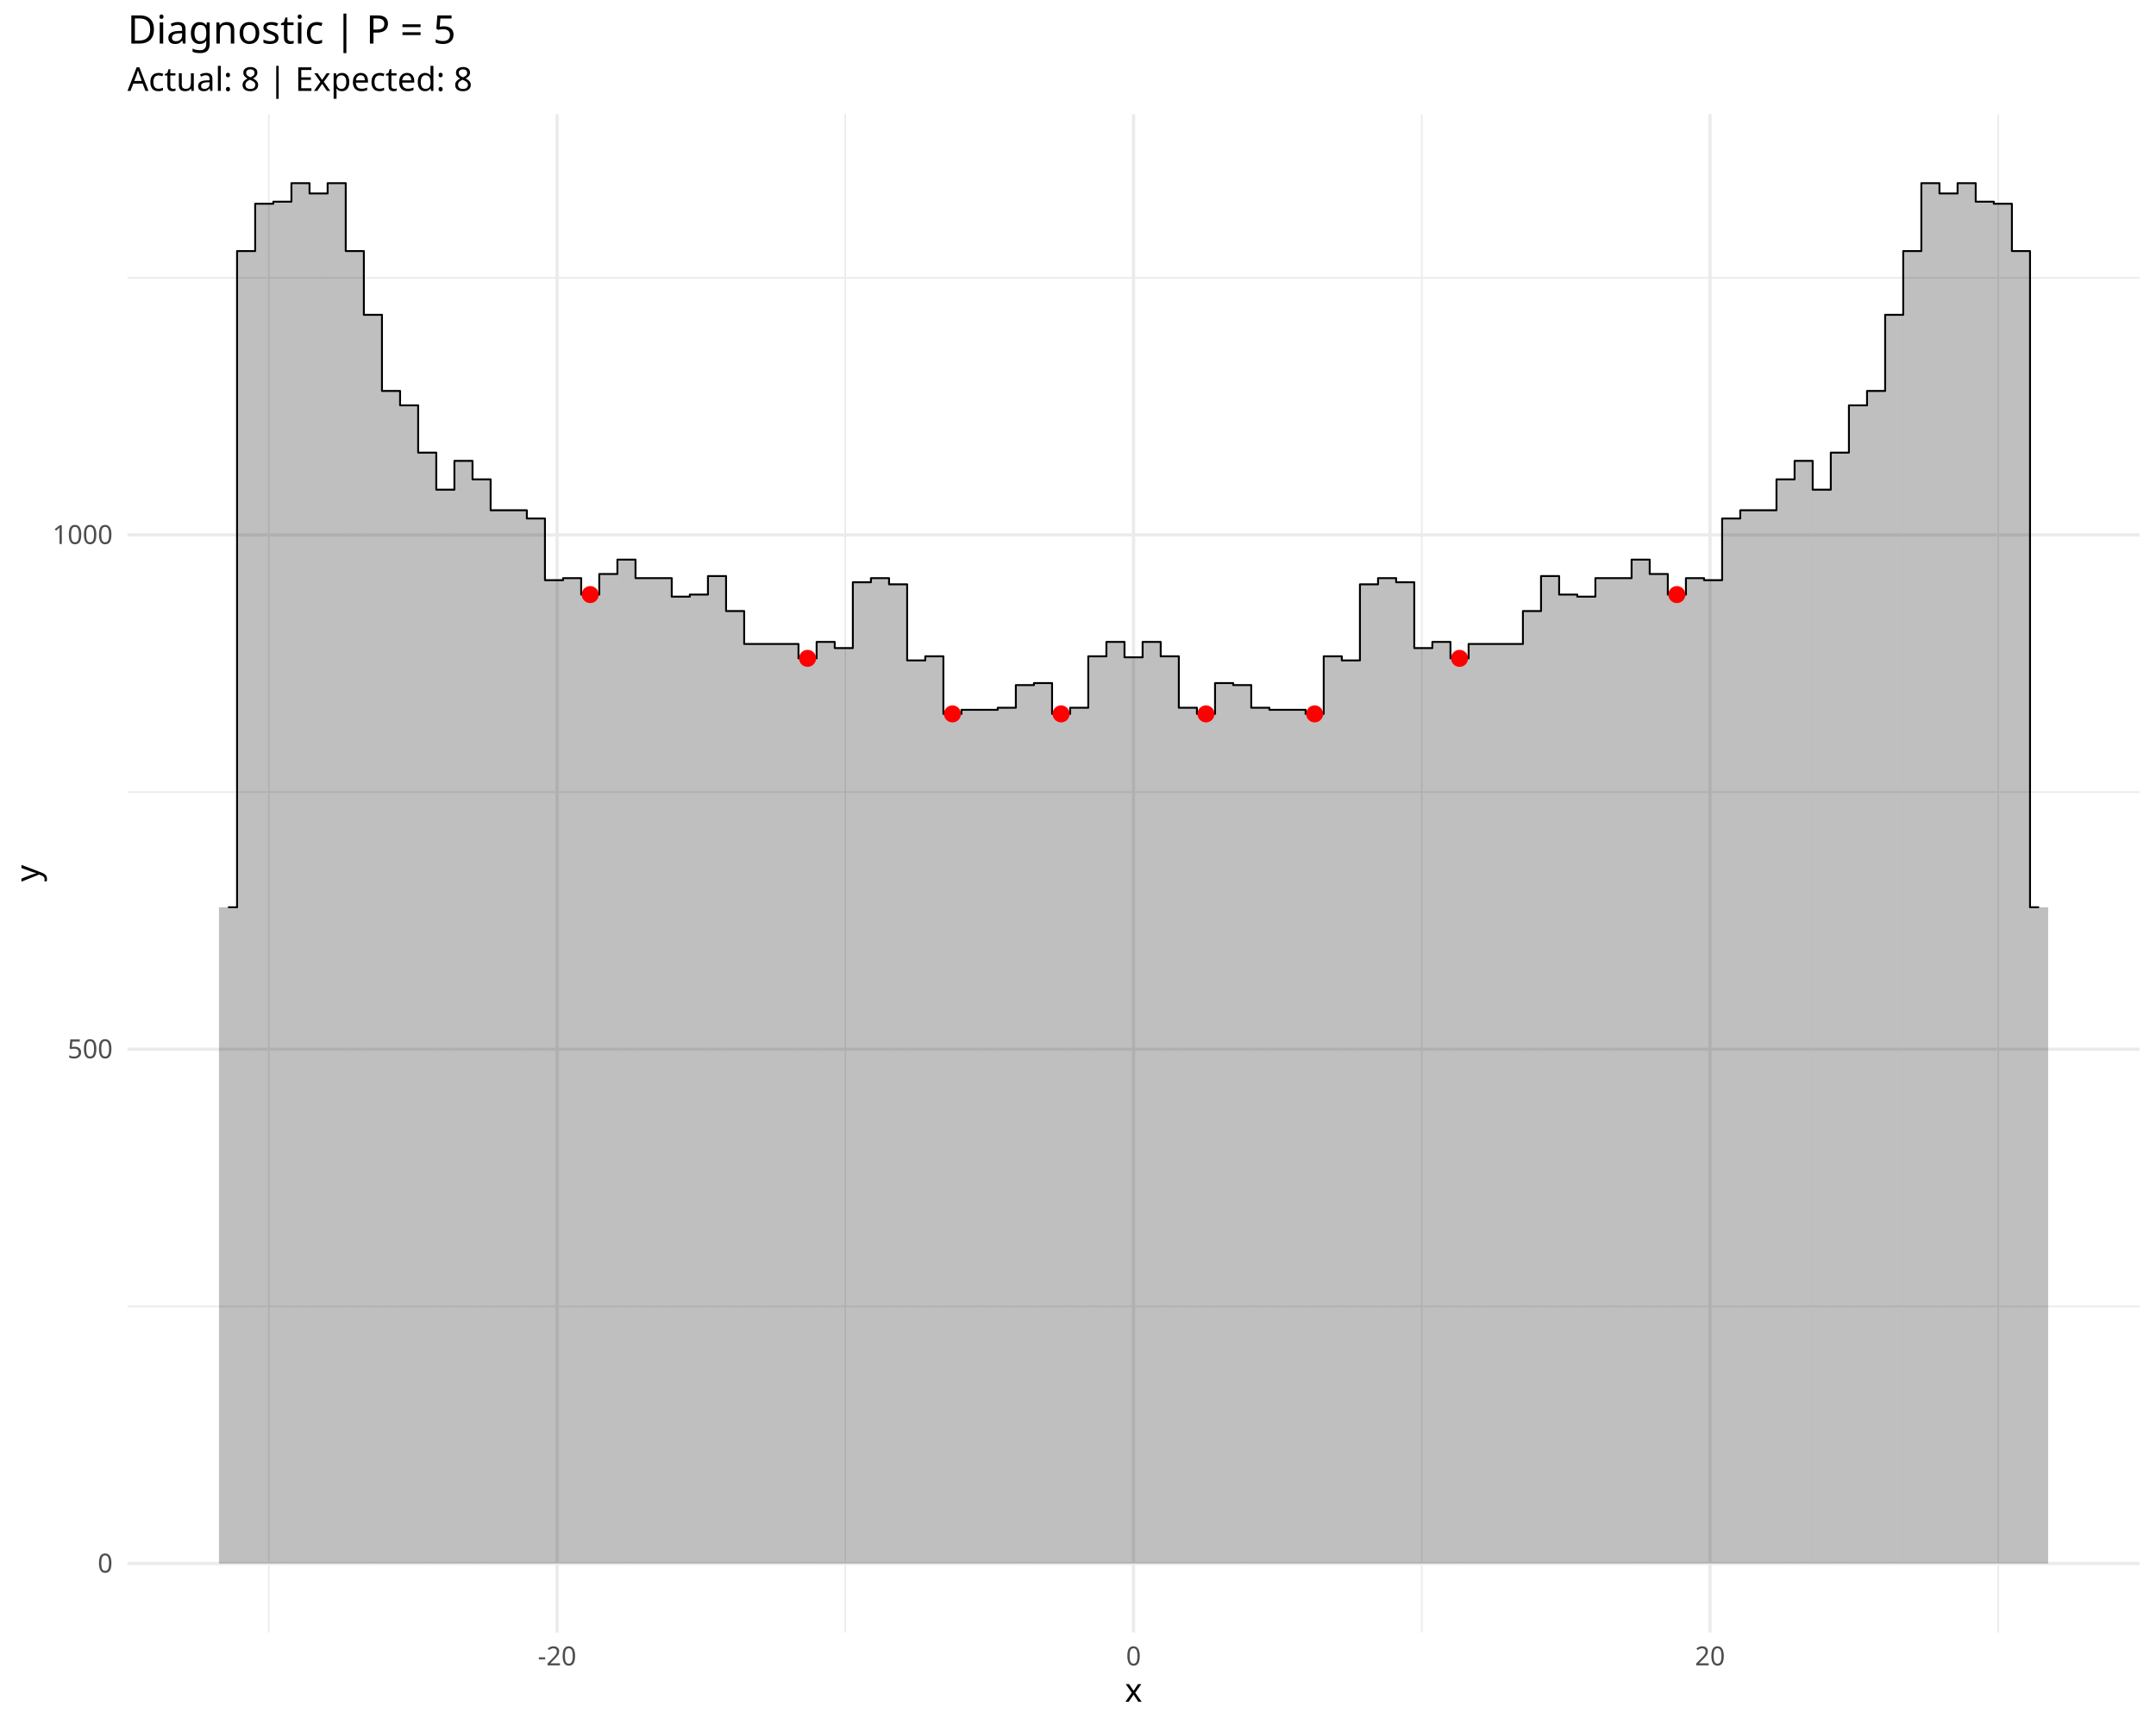
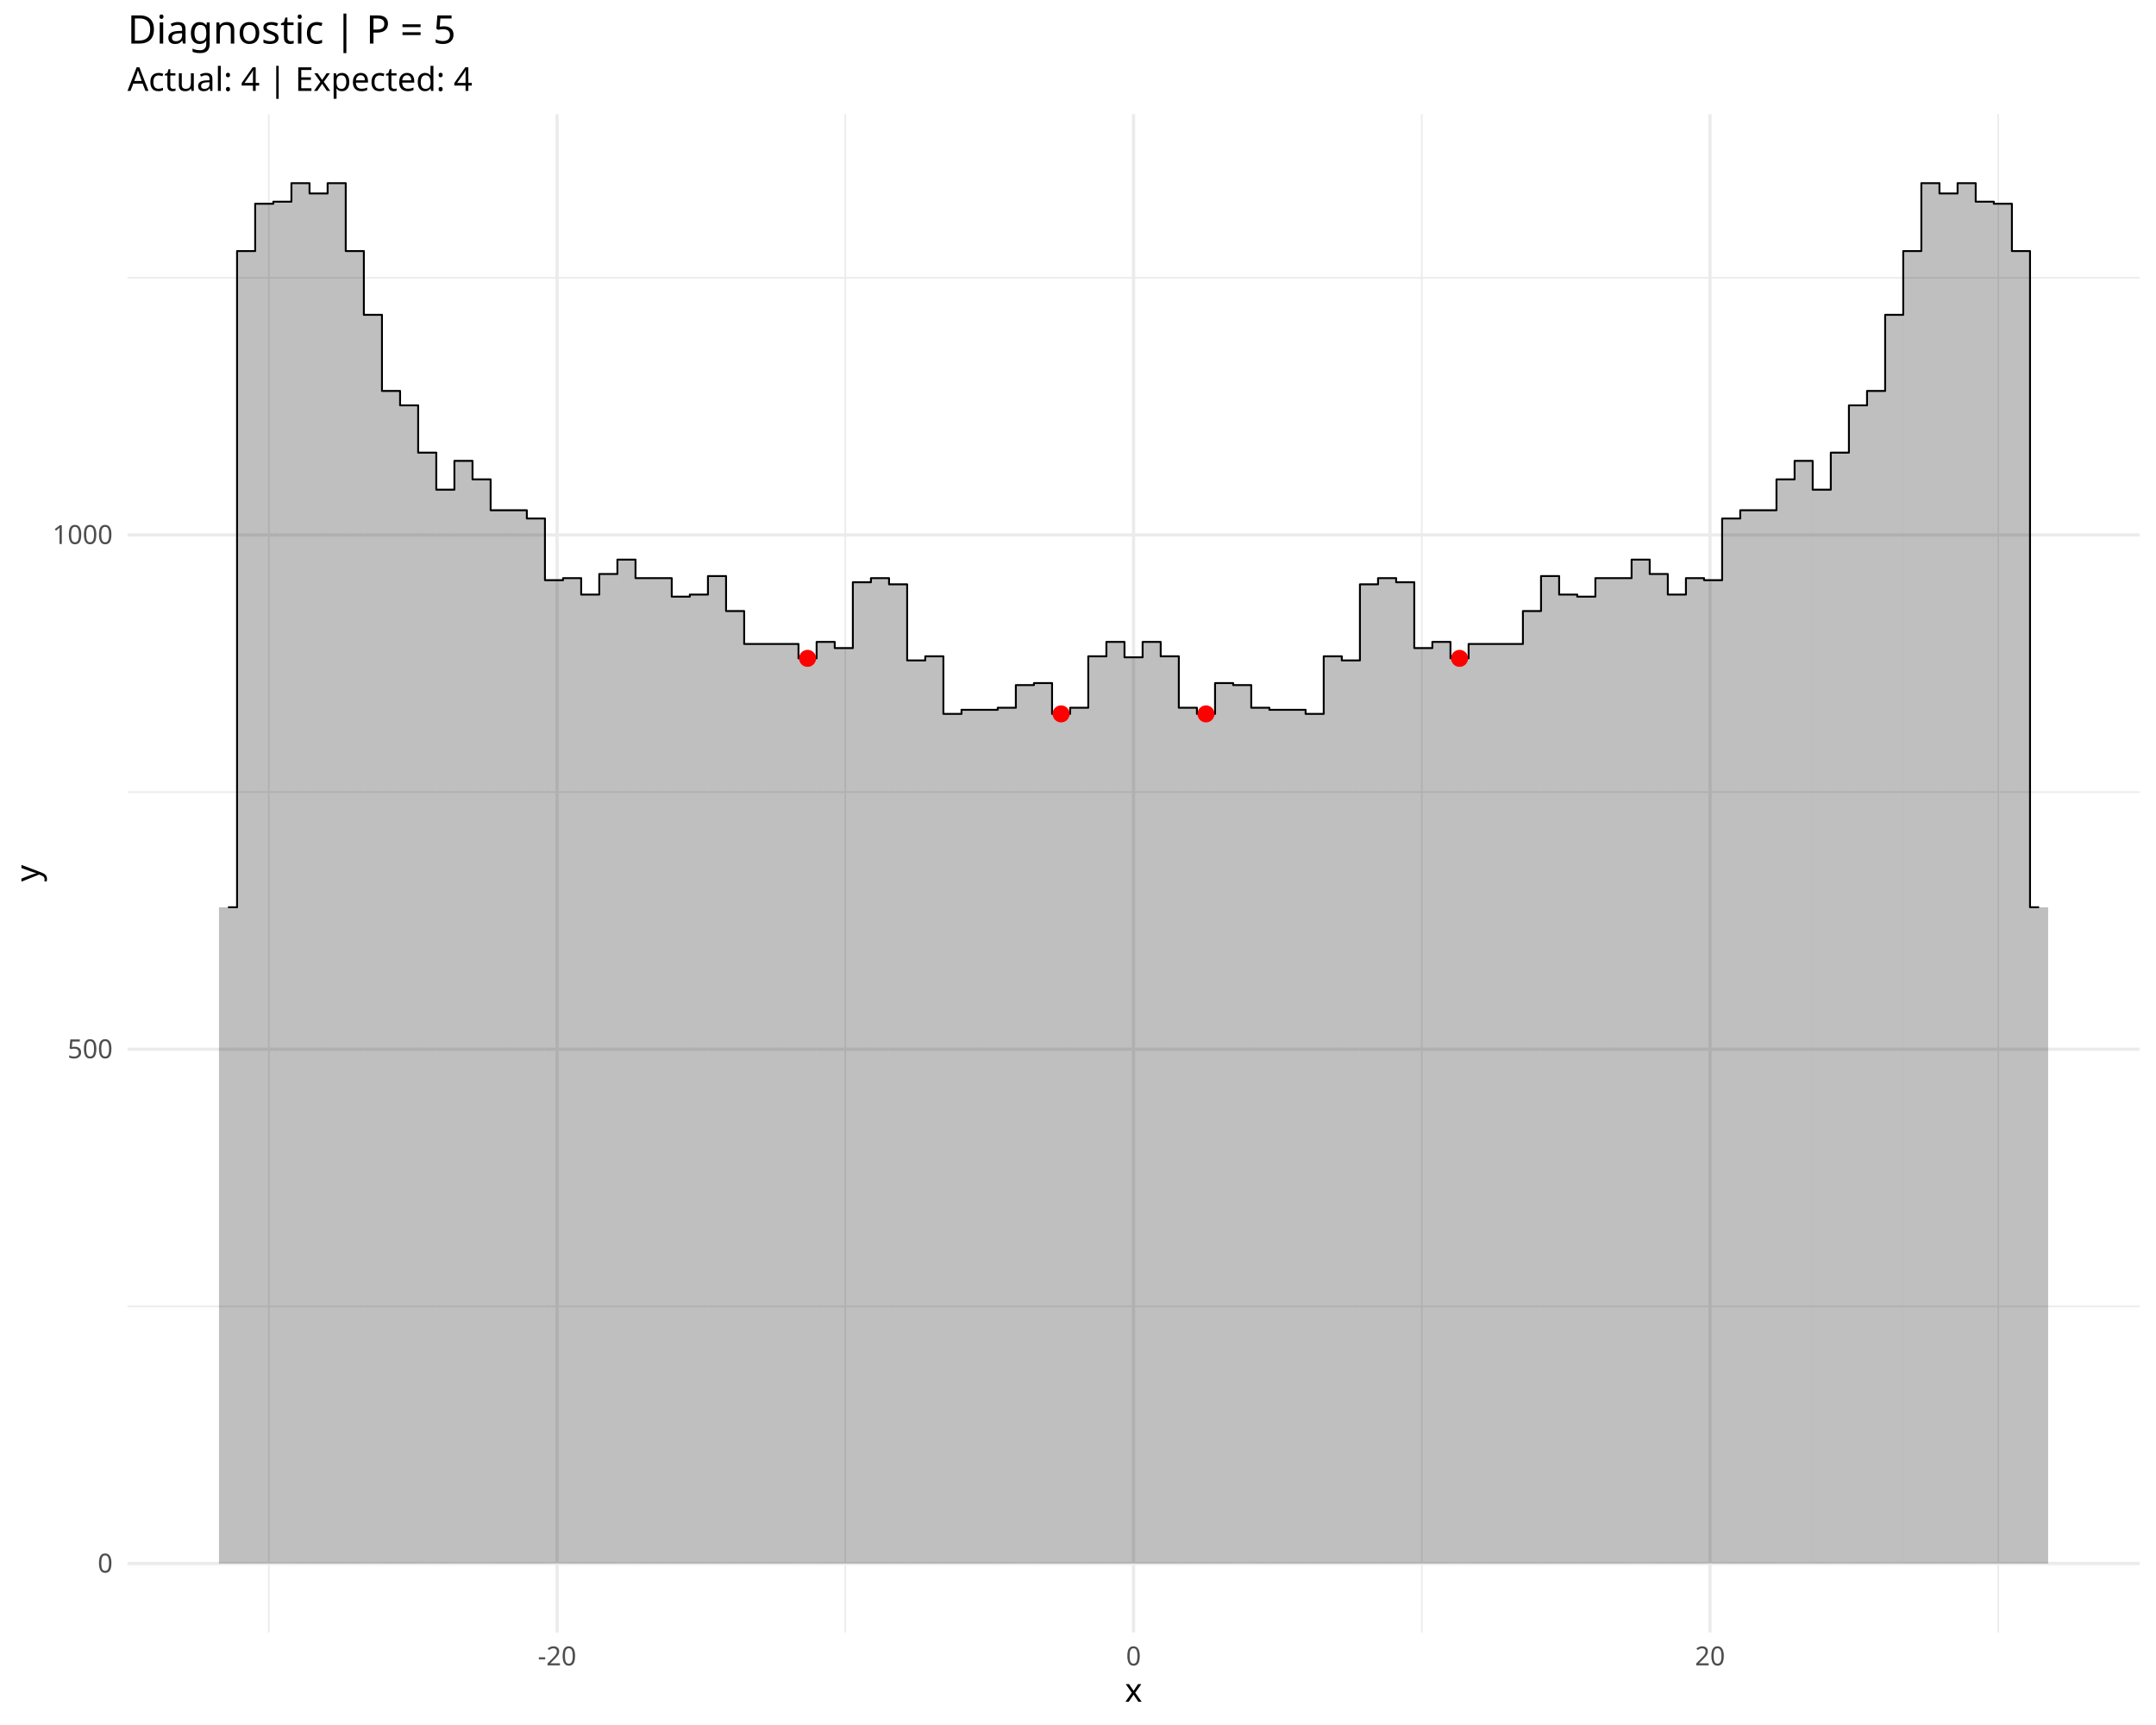
<svg xmlns="http://www.w3.org/2000/svg" class="svglite" data-engine-version="2.0" width="720.00pt" height="576.00pt" viewBox="0 0 720.00 576.00">
  <defs>
    <style type="text/css">
    .svglite line, .svglite polyline, .svglite polygon, .svglite path, .svglite rect, .svglite circle {
      fill: none;
      stroke: #000000;
      stroke-linecap: round;
      stroke-linejoin: round;
      stroke-miterlimit: 10.00;
    }
  </style>
  </defs>
  <rect width="100%" height="100%" style="stroke: none; fill: #FFFFFF;" />
  <defs>
    <clipPath id="cpMC4wMHw3MjAuMDB8MC4wMHw1NzYuMDA=">
      <rect x="0.00" y="0.00" width="720.00" height="576.00" />
    </clipPath>
  </defs>
  <g clip-path="url(#cpMC4wMHw3MjAuMDB8MC4wMHw1NzYuMDA=)">
    <rect x="0.00" y="0.00" width="720.00" height="576.00" style="stroke-width: 1.07; stroke: none; fill: #FFFFFF;" />
  </g>
  <defs>
    <clipPath id="cpNDIuNTh8NzE0LjUyfDM4LjEyfDU0NS4xMQ==">
      <rect x="42.58" y="38.12" width="671.94" height="507.00" />
    </clipPath>
  </defs>
  <g clip-path="url(#cpNDIuNTh8NzE0LjUyfDM4LjEyfDU0NS4xMQ==)">
    <polyline points="42.58,436.21 714.52,436.21 " style="stroke-width: 0.53; stroke: #EBEBEB; stroke-linecap: butt;" />
    <polyline points="42.58,264.48 714.52,264.48 " style="stroke-width: 0.53; stroke: #EBEBEB; stroke-linecap: butt;" />
    <polyline points="42.58,92.76 714.52,92.76 " style="stroke-width: 0.53; stroke: #EBEBEB; stroke-linecap: butt;" />
    <polyline points="89.78,545.11 89.78,38.12 " style="stroke-width: 0.53; stroke: #EBEBEB; stroke-linecap: butt;" />
    <polyline points="282.29,545.11 282.29,38.12 " style="stroke-width: 0.53; stroke: #EBEBEB; stroke-linecap: butt;" />
    <polyline points="474.81,545.11 474.81,38.12 " style="stroke-width: 0.53; stroke: #EBEBEB; stroke-linecap: butt;" />
    <polyline points="667.32,545.11 667.32,38.12 " style="stroke-width: 0.53; stroke: #EBEBEB; stroke-linecap: butt;" />
    <polyline points="42.58,522.07 714.52,522.07 " style="stroke-width: 1.07; stroke: #EBEBEB; stroke-linecap: butt;" />
    <polyline points="42.58,350.34 714.52,350.34 " style="stroke-width: 1.07; stroke: #EBEBEB; stroke-linecap: butt;" />
    <polyline points="42.58,178.62 714.52,178.62 " style="stroke-width: 1.07; stroke: #EBEBEB; stroke-linecap: butt;" />
    <polyline points="186.04,545.11 186.04,38.12 " style="stroke-width: 1.07; stroke: #EBEBEB; stroke-linecap: butt;" />
    <polyline points="378.55,545.11 378.55,38.12 " style="stroke-width: 1.07; stroke: #EBEBEB; stroke-linecap: butt;" />
    <polyline points="571.07,545.11 571.07,38.12 " style="stroke-width: 1.07; stroke: #EBEBEB; stroke-linecap: butt;" />
    <rect x="73.13" y="302.95" width="6.05" height="219.12" style="stroke-width: 1.07; stroke: none; stroke-linecap: butt; stroke-linejoin: miter; fill: #000000; fill-opacity: 0.25;" />
    <rect x="79.17" y="83.83" width="6.05" height="438.24" style="stroke-width: 1.07; stroke: none; stroke-linecap: butt; stroke-linejoin: miter; fill: #000000; fill-opacity: 0.25;" />
    <rect x="85.22" y="68.03" width="6.05" height="454.04" style="stroke-width: 1.07; stroke: none; stroke-linecap: butt; stroke-linejoin: miter; fill: #000000; fill-opacity: 0.25;" />
    <rect x="91.27" y="67.34" width="6.05" height="454.72" style="stroke-width: 1.07; stroke: none; stroke-linecap: butt; stroke-linejoin: miter; fill: #000000; fill-opacity: 0.25;" />
    <rect x="97.32" y="61.16" width="6.05" height="460.91" style="stroke-width: 1.07; stroke: none; stroke-linecap: butt; stroke-linejoin: miter; fill: #000000; fill-opacity: 0.25;" />
    <rect x="103.37" y="64.60" width="6.05" height="457.47" style="stroke-width: 1.07; stroke: none; stroke-linecap: butt; stroke-linejoin: miter; fill: #000000; fill-opacity: 0.25;" />
    <rect x="109.41" y="61.16" width="6.05" height="460.91" style="stroke-width: 1.07; stroke: none; stroke-linecap: butt; stroke-linejoin: miter; fill: #000000; fill-opacity: 0.25;" />
    <rect x="115.46" y="83.83" width="6.05" height="438.24" style="stroke-width: 1.07; stroke: none; stroke-linecap: butt; stroke-linejoin: miter; fill: #000000; fill-opacity: 0.25;" />
    <rect x="121.51" y="105.12" width="6.05" height="416.94" style="stroke-width: 1.07; stroke: none; stroke-linecap: butt; stroke-linejoin: miter; fill: #000000; fill-opacity: 0.25;" />
    <rect x="127.56" y="130.54" width="6.05" height="391.53" style="stroke-width: 1.07; stroke: none; stroke-linecap: butt; stroke-linejoin: miter; fill: #000000; fill-opacity: 0.25;" />
    <rect x="133.61" y="135.35" width="6.05" height="386.72" style="stroke-width: 1.07; stroke: none; stroke-linecap: butt; stroke-linejoin: miter; fill: #000000; fill-opacity: 0.25;" />
    <rect x="139.65" y="151.14" width="6.05" height="370.92" style="stroke-width: 1.07; stroke: none; stroke-linecap: butt; stroke-linejoin: miter; fill: #000000; fill-opacity: 0.25;" />
    <rect x="145.70" y="163.51" width="6.05" height="358.56" style="stroke-width: 1.07; stroke: none; stroke-linecap: butt; stroke-linejoin: miter; fill: #000000; fill-opacity: 0.25;" />
    <rect x="151.75" y="153.89" width="6.05" height="368.17" style="stroke-width: 1.07; stroke: none; stroke-linecap: butt; stroke-linejoin: miter; fill: #000000; fill-opacity: 0.25;" />
    <rect x="157.80" y="160.07" width="6.05" height="361.99" style="stroke-width: 1.07; stroke: none; stroke-linecap: butt; stroke-linejoin: miter; fill: #000000; fill-opacity: 0.25;" />
    <rect x="163.85" y="170.38" width="6.05" height="351.69" style="stroke-width: 1.07; stroke: none; stroke-linecap: butt; stroke-linejoin: miter; fill: #000000; fill-opacity: 0.25;" />
    <rect x="169.89" y="170.38" width="6.05" height="351.69" style="stroke-width: 1.07; stroke: none; stroke-linecap: butt; stroke-linejoin: miter; fill: #000000; fill-opacity: 0.25;" />
    <rect x="175.94" y="173.13" width="6.05" height="348.94" style="stroke-width: 1.07; stroke: none; stroke-linecap: butt; stroke-linejoin: miter; fill: #000000; fill-opacity: 0.25;" />
    <rect x="181.99" y="193.73" width="6.05" height="328.33" style="stroke-width: 1.07; stroke: none; stroke-linecap: butt; stroke-linejoin: miter; fill: #000000; fill-opacity: 0.25;" />
    <rect x="188.04" y="193.05" width="6.05" height="329.02" style="stroke-width: 1.07; stroke: none; stroke-linecap: butt; stroke-linejoin: miter; fill: #000000; fill-opacity: 0.25;" />
    <rect x="194.09" y="198.54" width="6.05" height="323.53" style="stroke-width: 1.07; stroke: none; stroke-linecap: butt; stroke-linejoin: miter; fill: #000000; fill-opacity: 0.25;" />
    <rect x="200.13" y="191.67" width="6.05" height="330.40" style="stroke-width: 1.07; stroke: none; stroke-linecap: butt; stroke-linejoin: miter; fill: #000000; fill-opacity: 0.25;" />
    <rect x="206.18" y="186.86" width="6.05" height="335.20" style="stroke-width: 1.07; stroke: none; stroke-linecap: butt; stroke-linejoin: miter; fill: #000000; fill-opacity: 0.25;" />
    <rect x="212.23" y="193.05" width="6.05" height="329.02" style="stroke-width: 1.07; stroke: none; stroke-linecap: butt; stroke-linejoin: miter; fill: #000000; fill-opacity: 0.25;" />
    <rect x="218.28" y="193.05" width="6.05" height="329.02" style="stroke-width: 1.07; stroke: none; stroke-linecap: butt; stroke-linejoin: miter; fill: #000000; fill-opacity: 0.25;" />
    <rect x="224.33" y="199.23" width="6.05" height="322.84" style="stroke-width: 1.07; stroke: none; stroke-linecap: butt; stroke-linejoin: miter; fill: #000000; fill-opacity: 0.25;" />
    <rect x="230.37" y="198.54" width="6.05" height="323.53" style="stroke-width: 1.07; stroke: none; stroke-linecap: butt; stroke-linejoin: miter; fill: #000000; fill-opacity: 0.25;" />
    <rect x="236.42" y="192.36" width="6.05" height="329.71" style="stroke-width: 1.07; stroke: none; stroke-linecap: butt; stroke-linejoin: miter; fill: #000000; fill-opacity: 0.25;" />
    <rect x="242.47" y="204.04" width="6.05" height="318.03" style="stroke-width: 1.07; stroke: none; stroke-linecap: butt; stroke-linejoin: miter; fill: #000000; fill-opacity: 0.25;" />
    <rect x="248.52" y="215.03" width="6.05" height="307.04" style="stroke-width: 1.07; stroke: none; stroke-linecap: butt; stroke-linejoin: miter; fill: #000000; fill-opacity: 0.25;" />
    <rect x="254.57" y="215.03" width="6.05" height="307.04" style="stroke-width: 1.07; stroke: none; stroke-linecap: butt; stroke-linejoin: miter; fill: #000000; fill-opacity: 0.25;" />
    <rect x="260.61" y="215.03" width="6.05" height="307.04" style="stroke-width: 1.07; stroke: none; stroke-linecap: butt; stroke-linejoin: miter; fill: #000000; fill-opacity: 0.25;" />
    <rect x="266.66" y="219.83" width="6.05" height="302.23" style="stroke-width: 1.07; stroke: none; stroke-linecap: butt; stroke-linejoin: miter; fill: #000000; fill-opacity: 0.25;" />
    <rect x="272.71" y="214.34" width="6.05" height="307.73" style="stroke-width: 1.07; stroke: none; stroke-linecap: butt; stroke-linejoin: miter; fill: #000000; fill-opacity: 0.25;" />
    <rect x="278.76" y="216.40" width="6.05" height="305.67" style="stroke-width: 1.07; stroke: none; stroke-linecap: butt; stroke-linejoin: miter; fill: #000000; fill-opacity: 0.25;" />
    <rect x="284.81" y="194.42" width="6.05" height="327.65" style="stroke-width: 1.07; stroke: none; stroke-linecap: butt; stroke-linejoin: miter; fill: #000000; fill-opacity: 0.25;" />
    <rect x="290.85" y="193.05" width="6.05" height="329.02" style="stroke-width: 1.07; stroke: none; stroke-linecap: butt; stroke-linejoin: miter; fill: #000000; fill-opacity: 0.25;" />
    <rect x="296.90" y="195.11" width="6.05" height="326.96" style="stroke-width: 1.07; stroke: none; stroke-linecap: butt; stroke-linejoin: miter; fill: #000000; fill-opacity: 0.25;" />
    <rect x="302.95" y="220.52" width="6.05" height="301.55" style="stroke-width: 1.07; stroke: none; stroke-linecap: butt; stroke-linejoin: miter; fill: #000000; fill-opacity: 0.25;" />
    <rect x="309.00" y="219.15" width="6.05" height="302.92" style="stroke-width: 1.07; stroke: none; stroke-linecap: butt; stroke-linejoin: miter; fill: #000000; fill-opacity: 0.25;" />
    <rect x="315.05" y="238.38" width="6.05" height="283.69" style="stroke-width: 1.07; stroke: none; stroke-linecap: butt; stroke-linejoin: miter; fill: #000000; fill-opacity: 0.25;" />
    <rect x="321.10" y="237.01" width="6.05" height="285.06" style="stroke-width: 1.07; stroke: none; stroke-linecap: butt; stroke-linejoin: miter; fill: #000000; fill-opacity: 0.25;" />
    <rect x="327.14" y="237.01" width="6.05" height="285.06" style="stroke-width: 1.07; stroke: none; stroke-linecap: butt; stroke-linejoin: miter; fill: #000000; fill-opacity: 0.25;" />
    <rect x="333.19" y="236.32" width="6.05" height="285.75" style="stroke-width: 1.07; stroke: none; stroke-linecap: butt; stroke-linejoin: miter; fill: #000000; fill-opacity: 0.25;" />
    <rect x="339.24" y="228.76" width="6.05" height="293.30" style="stroke-width: 1.07; stroke: none; stroke-linecap: butt; stroke-linejoin: miter; fill: #000000; fill-opacity: 0.25;" />
    <rect x="345.29" y="228.08" width="6.05" height="293.99" style="stroke-width: 1.07; stroke: none; stroke-linecap: butt; stroke-linejoin: miter; fill: #000000; fill-opacity: 0.25;" />
    <rect x="351.34" y="238.38" width="6.05" height="283.69" style="stroke-width: 1.07; stroke: none; stroke-linecap: butt; stroke-linejoin: miter; fill: #000000; fill-opacity: 0.25;" />
    <rect x="357.38" y="236.32" width="6.05" height="285.75" style="stroke-width: 1.07; stroke: none; stroke-linecap: butt; stroke-linejoin: miter; fill: #000000; fill-opacity: 0.25;" />
    <rect x="363.43" y="219.15" width="6.05" height="302.92" style="stroke-width: 1.07; stroke: none; stroke-linecap: butt; stroke-linejoin: miter; fill: #000000; fill-opacity: 0.25;" />
    <rect x="369.48" y="214.34" width="6.05" height="307.73" style="stroke-width: 1.07; stroke: none; stroke-linecap: butt; stroke-linejoin: miter; fill: #000000; fill-opacity: 0.25;" />
    <rect x="375.53" y="219.49" width="6.05" height="302.58" style="stroke-width: 1.07; stroke: none; stroke-linecap: butt; stroke-linejoin: miter; fill: #000000; fill-opacity: 0.25;" />
    <rect x="381.58" y="214.34" width="6.05" height="307.73" style="stroke-width: 1.07; stroke: none; stroke-linecap: butt; stroke-linejoin: miter; fill: #000000; fill-opacity: 0.25;" />
    <rect x="387.62" y="219.15" width="6.05" height="302.92" style="stroke-width: 1.07; stroke: none; stroke-linecap: butt; stroke-linejoin: miter; fill: #000000; fill-opacity: 0.25;" />
    <rect x="393.67" y="236.32" width="6.05" height="285.75" style="stroke-width: 1.07; stroke: none; stroke-linecap: butt; stroke-linejoin: miter; fill: #000000; fill-opacity: 0.25;" />
    <rect x="399.72" y="238.38" width="6.05" height="283.69" style="stroke-width: 1.07; stroke: none; stroke-linecap: butt; stroke-linejoin: miter; fill: #000000; fill-opacity: 0.25;" />
    <rect x="405.77" y="228.08" width="6.05" height="293.99" style="stroke-width: 1.07; stroke: none; stroke-linecap: butt; stroke-linejoin: miter; fill: #000000; fill-opacity: 0.25;" />
    <rect x="411.82" y="228.76" width="6.05" height="293.30" style="stroke-width: 1.07; stroke: none; stroke-linecap: butt; stroke-linejoin: miter; fill: #000000; fill-opacity: 0.25;" />
    <rect x="417.86" y="236.32" width="6.05" height="285.75" style="stroke-width: 1.07; stroke: none; stroke-linecap: butt; stroke-linejoin: miter; fill: #000000; fill-opacity: 0.25;" />
    <rect x="423.91" y="237.01" width="6.05" height="285.06" style="stroke-width: 1.07; stroke: none; stroke-linecap: butt; stroke-linejoin: miter; fill: #000000; fill-opacity: 0.25;" />
    <rect x="429.96" y="237.01" width="6.05" height="285.06" style="stroke-width: 1.07; stroke: none; stroke-linecap: butt; stroke-linejoin: miter; fill: #000000; fill-opacity: 0.25;" />
    <rect x="436.01" y="238.38" width="6.05" height="283.69" style="stroke-width: 1.07; stroke: none; stroke-linecap: butt; stroke-linejoin: miter; fill: #000000; fill-opacity: 0.25;" />
    <rect x="442.06" y="219.15" width="6.05" height="302.92" style="stroke-width: 1.07; stroke: none; stroke-linecap: butt; stroke-linejoin: miter; fill: #000000; fill-opacity: 0.25;" />
    <rect x="448.10" y="220.52" width="6.05" height="301.55" style="stroke-width: 1.07; stroke: none; stroke-linecap: butt; stroke-linejoin: miter; fill: #000000; fill-opacity: 0.25;" />
    <rect x="454.15" y="195.11" width="6.05" height="326.96" style="stroke-width: 1.07; stroke: none; stroke-linecap: butt; stroke-linejoin: miter; fill: #000000; fill-opacity: 0.25;" />
    <rect x="460.20" y="193.05" width="6.05" height="329.02" style="stroke-width: 1.07; stroke: none; stroke-linecap: butt; stroke-linejoin: miter; fill: #000000; fill-opacity: 0.25;" />
    <rect x="466.25" y="194.42" width="6.05" height="327.65" style="stroke-width: 1.07; stroke: none; stroke-linecap: butt; stroke-linejoin: miter; fill: #000000; fill-opacity: 0.25;" />
    <rect x="472.30" y="216.40" width="6.05" height="305.67" style="stroke-width: 1.07; stroke: none; stroke-linecap: butt; stroke-linejoin: miter; fill: #000000; fill-opacity: 0.25;" />
    <rect x="478.34" y="214.34" width="6.05" height="307.73" style="stroke-width: 1.07; stroke: none; stroke-linecap: butt; stroke-linejoin: miter; fill: #000000; fill-opacity: 0.25;" />
    <rect x="484.39" y="219.83" width="6.05" height="302.23" style="stroke-width: 1.07; stroke: none; stroke-linecap: butt; stroke-linejoin: miter; fill: #000000; fill-opacity: 0.25;" />
    <rect x="490.44" y="215.03" width="6.05" height="307.04" style="stroke-width: 1.07; stroke: none; stroke-linecap: butt; stroke-linejoin: miter; fill: #000000; fill-opacity: 0.25;" />
    <rect x="496.49" y="215.03" width="6.05" height="307.04" style="stroke-width: 1.07; stroke: none; stroke-linecap: butt; stroke-linejoin: miter; fill: #000000; fill-opacity: 0.25;" />
    <rect x="502.54" y="215.03" width="6.05" height="307.04" style="stroke-width: 1.07; stroke: none; stroke-linecap: butt; stroke-linejoin: miter; fill: #000000; fill-opacity: 0.25;" />
    <rect x="508.58" y="204.04" width="6.05" height="318.03" style="stroke-width: 1.07; stroke: none; stroke-linecap: butt; stroke-linejoin: miter; fill: #000000; fill-opacity: 0.25;" />
    <rect x="514.63" y="192.36" width="6.05" height="329.71" style="stroke-width: 1.07; stroke: none; stroke-linecap: butt; stroke-linejoin: miter; fill: #000000; fill-opacity: 0.25;" />
    <rect x="520.68" y="198.54" width="6.05" height="323.53" style="stroke-width: 1.07; stroke: none; stroke-linecap: butt; stroke-linejoin: miter; fill: #000000; fill-opacity: 0.25;" />
    <rect x="526.73" y="199.23" width="6.05" height="322.84" style="stroke-width: 1.07; stroke: none; stroke-linecap: butt; stroke-linejoin: miter; fill: #000000; fill-opacity: 0.25;" />
    <rect x="532.78" y="193.05" width="6.05" height="329.02" style="stroke-width: 1.07; stroke: none; stroke-linecap: butt; stroke-linejoin: miter; fill: #000000; fill-opacity: 0.25;" />
    <rect x="538.82" y="193.05" width="6.05" height="329.02" style="stroke-width: 1.07; stroke: none; stroke-linecap: butt; stroke-linejoin: miter; fill: #000000; fill-opacity: 0.25;" />
    <rect x="544.87" y="186.86" width="6.05" height="335.20" style="stroke-width: 1.07; stroke: none; stroke-linecap: butt; stroke-linejoin: miter; fill: #000000; fill-opacity: 0.25;" />
    <rect x="550.92" y="191.67" width="6.05" height="330.40" style="stroke-width: 1.07; stroke: none; stroke-linecap: butt; stroke-linejoin: miter; fill: #000000; fill-opacity: 0.25;" />
    <rect x="556.97" y="198.54" width="6.05" height="323.53" style="stroke-width: 1.07; stroke: none; stroke-linecap: butt; stroke-linejoin: miter; fill: #000000; fill-opacity: 0.25;" />
    <rect x="563.02" y="193.05" width="6.05" height="329.02" style="stroke-width: 1.07; stroke: none; stroke-linecap: butt; stroke-linejoin: miter; fill: #000000; fill-opacity: 0.25;" />
    <rect x="569.07" y="193.73" width="6.05" height="328.33" style="stroke-width: 1.07; stroke: none; stroke-linecap: butt; stroke-linejoin: miter; fill: #000000; fill-opacity: 0.25;" />
    <rect x="575.11" y="173.13" width="6.05" height="348.94" style="stroke-width: 1.07; stroke: none; stroke-linecap: butt; stroke-linejoin: miter; fill: #000000; fill-opacity: 0.25;" />
    <rect x="581.16" y="170.38" width="6.05" height="351.69" style="stroke-width: 1.07; stroke: none; stroke-linecap: butt; stroke-linejoin: miter; fill: #000000; fill-opacity: 0.25;" />
    <rect x="587.21" y="170.38" width="6.05" height="351.69" style="stroke-width: 1.07; stroke: none; stroke-linecap: butt; stroke-linejoin: miter; fill: #000000; fill-opacity: 0.25;" />
    <rect x="593.26" y="160.07" width="6.05" height="361.99" style="stroke-width: 1.07; stroke: none; stroke-linecap: butt; stroke-linejoin: miter; fill: #000000; fill-opacity: 0.25;" />
    <rect x="599.31" y="153.89" width="6.05" height="368.17" style="stroke-width: 1.07; stroke: none; stroke-linecap: butt; stroke-linejoin: miter; fill: #000000; fill-opacity: 0.25;" />
    <rect x="605.35" y="163.51" width="6.05" height="358.56" style="stroke-width: 1.07; stroke: none; stroke-linecap: butt; stroke-linejoin: miter; fill: #000000; fill-opacity: 0.25;" />
    <rect x="611.40" y="151.14" width="6.05" height="370.92" style="stroke-width: 1.07; stroke: none; stroke-linecap: butt; stroke-linejoin: miter; fill: #000000; fill-opacity: 0.25;" />
    <rect x="617.45" y="135.35" width="6.05" height="386.72" style="stroke-width: 1.07; stroke: none; stroke-linecap: butt; stroke-linejoin: miter; fill: #000000; fill-opacity: 0.25;" />
    <rect x="623.50" y="130.54" width="6.05" height="391.53" style="stroke-width: 1.07; stroke: none; stroke-linecap: butt; stroke-linejoin: miter; fill: #000000; fill-opacity: 0.25;" />
    <rect x="629.55" y="105.12" width="6.05" height="416.94" style="stroke-width: 1.07; stroke: none; stroke-linecap: butt; stroke-linejoin: miter; fill: #000000; fill-opacity: 0.25;" />
    <rect x="635.59" y="83.83" width="6.05" height="438.24" style="stroke-width: 1.07; stroke: none; stroke-linecap: butt; stroke-linejoin: miter; fill: #000000; fill-opacity: 0.25;" />
    <rect x="641.64" y="61.16" width="6.05" height="460.91" style="stroke-width: 1.07; stroke: none; stroke-linecap: butt; stroke-linejoin: miter; fill: #000000; fill-opacity: 0.25;" />
    <rect x="647.69" y="64.60" width="6.05" height="457.47" style="stroke-width: 1.07; stroke: none; stroke-linecap: butt; stroke-linejoin: miter; fill: #000000; fill-opacity: 0.25;" />
    <rect x="653.74" y="61.16" width="6.05" height="460.91" style="stroke-width: 1.07; stroke: none; stroke-linecap: butt; stroke-linejoin: miter; fill: #000000; fill-opacity: 0.25;" />
    <rect x="659.79" y="67.34" width="6.05" height="454.72" style="stroke-width: 1.07; stroke: none; stroke-linecap: butt; stroke-linejoin: miter; fill: #000000; fill-opacity: 0.25;" />
    <rect x="665.83" y="68.03" width="6.05" height="454.04" style="stroke-width: 1.07; stroke: none; stroke-linecap: butt; stroke-linejoin: miter; fill: #000000; fill-opacity: 0.25;" />
    <rect x="671.88" y="83.83" width="6.05" height="438.24" style="stroke-width: 1.07; stroke: none; stroke-linecap: butt; stroke-linejoin: miter; fill: #000000; fill-opacity: 0.25;" />
    <rect x="677.93" y="302.95" width="6.05" height="219.12" style="stroke-width: 1.07; stroke: none; stroke-linecap: butt; stroke-linejoin: miter; fill: #000000; fill-opacity: 0.25;" />
    <polyline points="76.15,302.95 79.17,302.95 79.17,83.83 85.22,83.83 85.22,68.03 91.27,68.03 91.27,67.34 97.32,67.34 97.32,61.16 103.37,61.16 103.37,64.60 109.41,64.60 109.41,61.16 115.46,61.16 115.46,83.83 121.51,83.83 121.51,105.12 127.56,105.12 127.56,130.54 133.61,130.54 133.61,135.35 139.65,135.35 139.65,151.14 145.70,151.14 145.70,163.51 151.75,163.51 151.75,153.89 157.80,153.89 157.80,160.07 163.85,160.07 163.85,170.38 169.89,170.38 169.89,170.38 175.94,170.38 175.94,173.13 181.99,173.13 181.99,193.73 188.04,193.73 188.04,193.05 194.09,193.05 194.09,198.54 200.13,198.54 200.13,191.67 206.18,191.67 206.18,186.86 212.23,186.86 212.23,193.05 218.28,193.05 218.28,193.05 224.33,193.05 224.33,199.23 230.37,199.23 230.37,198.54 236.42,198.54 236.42,192.36 242.47,192.36 242.47,204.04 248.52,204.04 248.52,215.03 254.57,215.03 254.57,215.03 260.61,215.03 260.61,215.03 266.66,215.03 266.66,219.83 272.71,219.83 272.71,214.34 278.76,214.34 278.76,216.40 284.81,216.40 284.81,194.42 290.85,194.42 290.85,193.05 296.90,193.05 296.90,195.11 302.95,195.11 302.95,220.52 309.00,220.52 309.00,219.15 315.05,219.15 315.05,238.38 321.10,238.38 321.10,237.01 327.14,237.01 327.14,237.01 333.19,237.01 333.19,236.32 339.24,236.32 339.24,228.76 345.29,228.76 345.29,228.08 351.34,228.08 351.34,238.38 357.38,238.38 357.38,236.32 363.43,236.32 363.43,219.15 369.48,219.15 369.48,214.34 375.53,214.34 375.53,219.49 381.58,219.49 381.58,214.34 387.62,214.34 387.62,219.15 393.67,219.15 393.67,236.32 399.72,236.32 399.72,238.38 405.77,238.38 405.77,228.08 411.82,228.08 411.82,228.76 417.86,228.76 417.86,236.32 423.91,236.32 423.91,237.01 429.96,237.01 429.96,237.01 436.01,237.01 436.01,238.38 442.06,238.38 442.06,219.15 448.10,219.15 448.10,220.52 454.15,220.52 454.15,195.11 460.20,195.11 460.20,193.05 466.25,193.05 466.25,194.42 472.30,194.42 472.30,216.40 478.34,216.40 478.34,214.34 484.39,214.34 484.39,219.83 490.44,219.83 490.44,215.03 496.49,215.03 496.49,215.03 502.54,215.03 502.54,215.03 508.58,215.03 508.58,204.04 514.63,204.04 514.63,192.36 520.68,192.36 520.68,198.54 526.73,198.54 526.73,199.23 532.78,199.23 532.78,193.05 538.82,193.05 538.82,193.05 544.87,193.05 544.87,186.86 550.92,186.86 550.92,191.67 556.97,191.67 556.97,198.54 563.02,198.54 563.02,193.05 569.07,193.05 569.07,193.73 575.11,193.73 575.11,173.13 581.16,173.13 581.16,170.38 587.21,170.38 587.21,170.38 593.26,170.38 593.26,160.07 599.31,160.07 599.31,153.89 605.35,153.89 605.35,163.51 611.40,163.51 611.40,151.14 617.45,151.14 617.45,135.35 623.50,135.35 623.50,130.54 629.55,130.54 629.55,105.12 635.59,105.12 635.59,83.83 641.64,83.83 641.64,61.16 647.69,61.16 647.69,64.60 653.74,64.60 653.74,61.16 659.79,61.16 659.79,67.34 665.83,67.34 665.83,68.03 671.88,68.03 671.88,83.83 677.93,83.83 677.93,302.95 680.95,302.95 " style="stroke-width: 0.64; stroke-linecap: butt;" />
-     <circle cx="197.11" cy="198.54" r="2.49" style="stroke-width: 0.71; stroke: #FF0000; fill: #FF0000;" />
    <circle cx="269.69" cy="219.83" r="2.49" style="stroke-width: 0.71; stroke: #FF0000; fill: #FF0000;" />
-     <circle cx="318.07" cy="238.38" r="2.49" style="stroke-width: 0.71; stroke: #FF0000; fill: #FF0000;" />
    <circle cx="354.36" cy="238.38" r="2.49" style="stroke-width: 0.71; stroke: #FF0000; fill: #FF0000;" />
    <circle cx="402.74" cy="238.38" r="2.49" style="stroke-width: 0.71; stroke: #FF0000; fill: #FF0000;" />
-     <circle cx="439.03" cy="238.38" r="2.49" style="stroke-width: 0.71; stroke: #FF0000; fill: #FF0000;" />
    <circle cx="487.42" cy="219.83" r="2.49" style="stroke-width: 0.71; stroke: #FF0000; fill: #FF0000;" />
-     <circle cx="559.99" cy="198.54" r="2.49" style="stroke-width: 0.71; stroke: #FF0000; fill: #FF0000;" />
  </g>
  <g clip-path="url(#cpMC4wMHw3MjAuMDB8MC4wMHw1NzYuMDA=)">
    <text x="37.65" y="525.10" text-anchor="end" style="font-size: 8.80px; fill: #4D4D4D; font-family: sans;" textLength="4.89px" lengthAdjust="spacingAndGlyphs">0</text>
    <text x="37.65" y="353.37" text-anchor="end" style="font-size: 8.80px; fill: #4D4D4D; font-family: sans;" textLength="14.68px" lengthAdjust="spacingAndGlyphs">500</text>
    <text x="37.65" y="181.65" text-anchor="end" style="font-size: 8.80px; fill: #4D4D4D; font-family: sans;" textLength="19.58px" lengthAdjust="spacingAndGlyphs">1000</text>
    <text x="186.04" y="556.10" text-anchor="middle" style="font-size: 8.80px; fill: #4D4D4D; font-family: sans;" textLength="12.72px" lengthAdjust="spacingAndGlyphs">-20</text>
    <text x="378.55" y="556.10" text-anchor="middle" style="font-size: 8.80px; fill: #4D4D4D; font-family: sans;" textLength="4.89px" lengthAdjust="spacingAndGlyphs">0</text>
    <text x="571.07" y="556.10" text-anchor="middle" style="font-size: 8.80px; fill: #4D4D4D; font-family: sans;" textLength="9.79px" lengthAdjust="spacingAndGlyphs">20</text>
    <text x="378.55" y="568.24" text-anchor="middle" style="font-size: 11.00px; font-family: sans;" textLength="5.50px" lengthAdjust="spacingAndGlyphs">x</text>
    <text transform="translate(13.05,291.61) rotate(-90)" text-anchor="middle" style="font-size: 11.00px; font-family: sans;" textLength="5.50px" lengthAdjust="spacingAndGlyphs">y</text>
-     <text x="42.58" y="30.35" style="font-size: 11.00px; font-family: sans;" textLength="109.88px" lengthAdjust="spacingAndGlyphs">Actual: 8 | Expected: 8</text>
+     <text x="42.58" y="30.35" style="font-size: 11.00px; font-family: sans;" textLength="109.88px" lengthAdjust="spacingAndGlyphs">Actual: 4 | Expected: 4</text>
    <text x="42.58" y="14.56" style="font-size: 13.20px; font-family: sans;" textLength="103.60px" lengthAdjust="spacingAndGlyphs">Diagnostic | P = 5</text>
  </g>
</svg>
